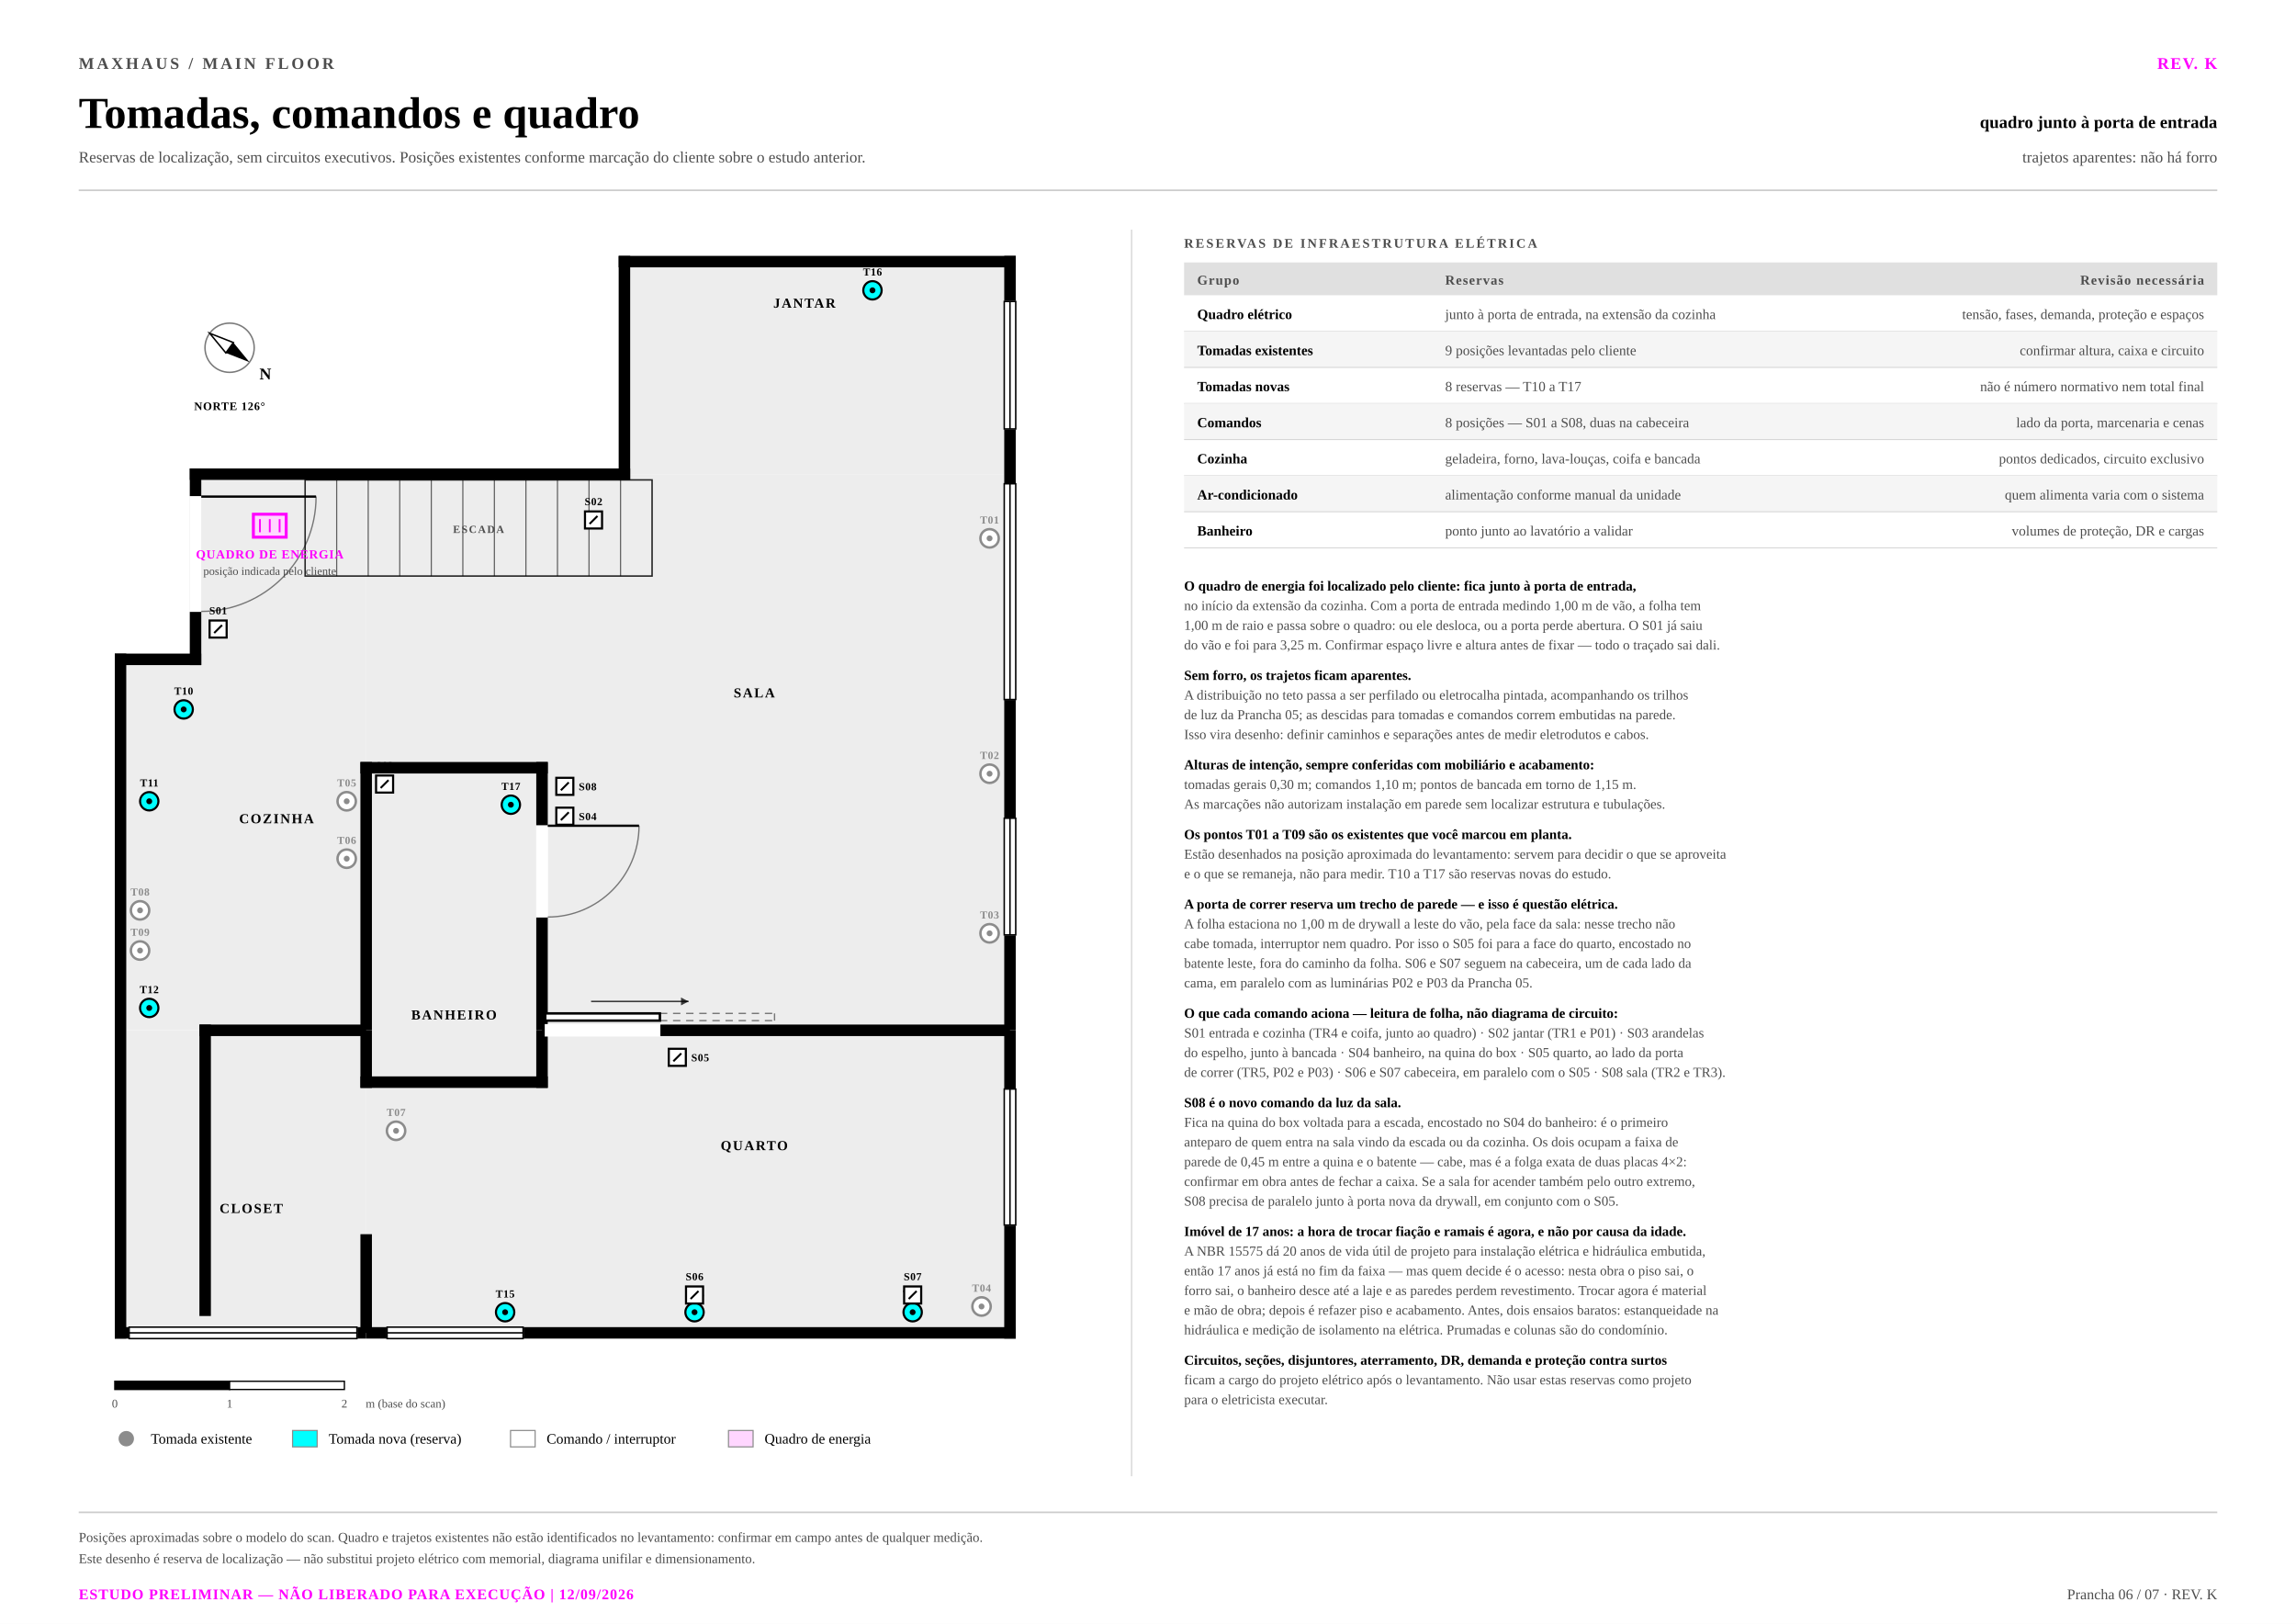
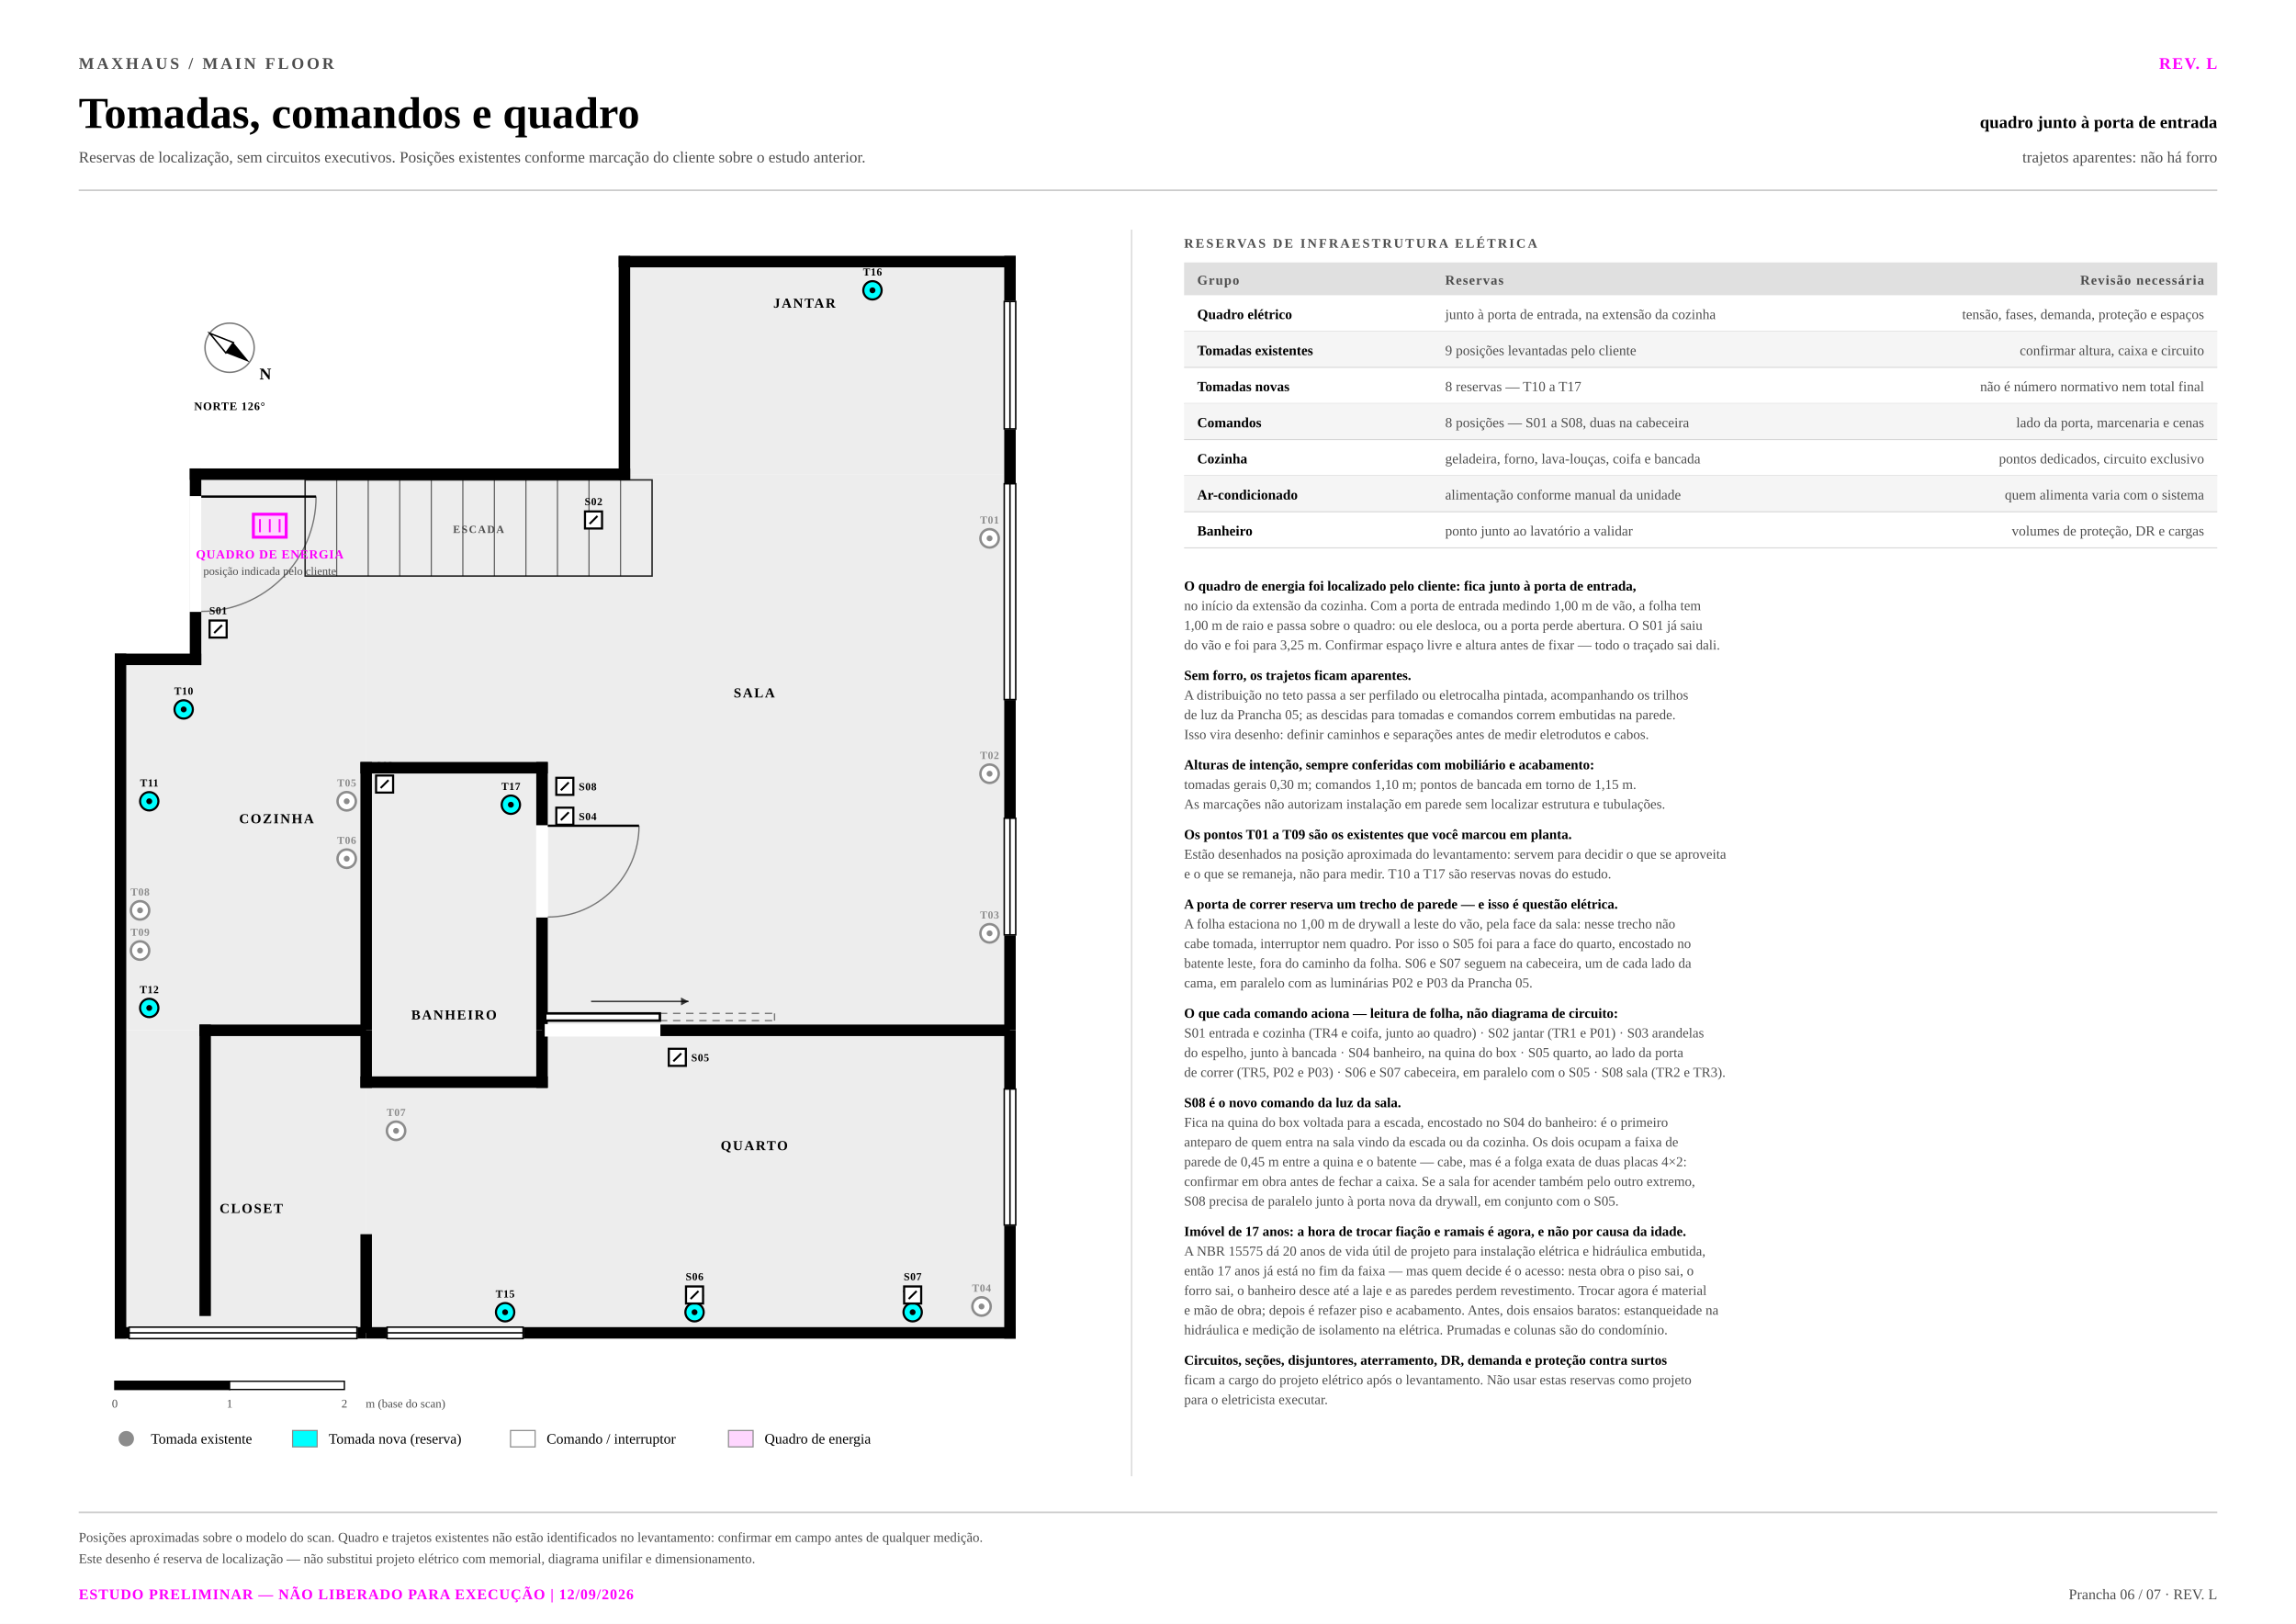
<svg xmlns="http://www.w3.org/2000/svg" viewBox="0 0 1400 990" width="1400" height="990">
  <rect x="0.00" y="0.00" width="1400.00" height="990.00" fill="#ffffff" />
  <text x="48.0" y="42.0" font-family="'Tiempos Text', 'Source Serif 4', Georgia, 'Times New Roman', Times, serif" font-size="10.0" fill="#4d4d4d" font-weight="bold" text-anchor="start" letter-spacing="1.60">MAXHAUS / MAIN FLOOR</text>
  <text x="48.0" y="78.0" font-family="'Tiempos Text', 'Source Serif 4', Georgia, 'Times New Roman', Times, serif" font-size="27.0" fill="#000000" font-weight="bold" text-anchor="start">Tomadas, comandos e quadro</text>
  <text x="48.0" y="99.0" font-family="'Tiempos Text', 'Source Serif 4', Georgia, 'Times New Roman', Times, serif" font-size="9.6" fill="#4d4d4d" font-weight="normal" text-anchor="start">Reservas de localização, sem circuitos executivos. Posições existentes conforme marcação do cliente sobre o estudo anterior.</text>
-   <text x="1352.0" y="42.0" font-family="'Tiempos Text', 'Source Serif 4', Georgia, 'Times New Roman', Times, serif" font-size="10.0" fill="#ff00ff" font-weight="bold" text-anchor="end" letter-spacing="0.80">REV. K</text>
+   <text x="1352.0" y="42.0" font-family="'Tiempos Text', 'Source Serif 4', Georgia, 'Times New Roman', Times, serif" font-size="10.0" fill="#ff00ff" font-weight="bold" text-anchor="end" letter-spacing="0.80">REV. L</text>
  <text x="1352.0" y="78.0" font-family="'Tiempos Text', 'Source Serif 4', Georgia, 'Times New Roman', Times, serif" font-size="10.5" fill="#000000" font-weight="bold" text-anchor="end">quadro junto à porta de entrada</text>
  <text x="1352.0" y="99.0" font-family="'Tiempos Text', 'Source Serif 4', Georgia, 'Times New Roman', Times, serif" font-size="9.6" fill="#4d4d4d" font-weight="normal" text-anchor="end">trajetos aparentes: não há forro</text>
  <line x1="48.00" y1="116.00" x2="1352.00" y2="116.00" stroke="#cccccc" stroke-width="1.00" />
  <path d="M380.75 159.56 L615.77 159.56 L615.77 289.10 L380.75 289.10 Z" fill="#ededed" opacity="1.00" />
  <path d="M223.31 289.10 L615.77 289.10 L615.77 628.06 L330.47 628.06 L330.47 468.01 L223.31 468.01 Z" fill="#ededed" opacity="1.00" />
  <path d="M119.21 289.10 L223.31 289.10 L223.31 628.06 L73.53 628.06 L73.53 401.94 L119.21 401.94 Z" fill="#ededed" opacity="1.00" />
  <path d="M73.53 628.06 L223.31 628.06 L223.31 812.64 L73.53 812.64 Z" fill="#ededed" opacity="1.00" />
  <path d="M330.47 628.06 L615.77 628.06 L615.77 812.64 L223.31 812.64 L223.31 659.80 L330.47 659.80 Z" fill="#ededed" opacity="1.00" />
  <path d="M223.31 468.01 L330.47 468.01 L330.47 659.80 L223.31 659.80 Z" fill="#ededed" opacity="1.00" />
  <rect x="377.24" y="156.00" width="242.10" height="6.99" fill="#000000" />
  <rect x="115.72" y="285.59" width="268.53" height="6.99" fill="#000000" />
  <rect x="115.72" y="285.59" width="7.01" height="119.89" fill="#000000" />
  <rect x="70.00" y="398.47" width="52.72" height="7.01" fill="#000000" />
  <rect x="121.60" y="624.63" width="101.66" height="7.01" fill="#000000" />
  <rect x="223.26" y="809.09" width="396.08" height="6.99" fill="#000000" />
  <rect x="219.77" y="628.12" width="7.01" height="35.11" fill="#000000" />
  <rect x="219.77" y="464.56" width="7.01" height="163.56" fill="#000000" />
  <rect x="330.48" y="624.63" width="285.35" height="7.01" fill="#000000" />
  <rect x="326.99" y="464.56" width="7.01" height="163.56" fill="#000000" />
  <rect x="612.34" y="628.12" width="7.01" height="187.95" fill="#000000" />
  <rect x="121.60" y="624.63" width="6.99" height="177.68" fill="#000000" />
  <rect x="70.00" y="809.09" width="153.26" height="6.99" fill="#000000" />
  <rect x="219.77" y="752.43" width="7.01" height="60.16" fill="#000000" />
  <rect x="377.24" y="156.00" width="7.01" height="136.58" fill="#000000" />
  <rect x="326.99" y="628.12" width="7.01" height="35.11" fill="#000000" />
  <rect x="612.34" y="156.00" width="7.01" height="472.12" fill="#000000" />
  <rect x="70.00" y="398.47" width="6.99" height="417.61" fill="#000000" />
  <rect x="219.77" y="464.56" width="114.23" height="7.01" fill="#000000" />
  <rect x="219.77" y="656.23" width="114.23" height="7.01" fill="#000000" />
  <rect x="612.04" y="183.48" width="7.61" height="78.33" fill="#ffffff" />
  <rect x="612.34" y="183.78" width="7.01" height="77.73" fill="none" stroke="#000000" stroke-width="0.90" />
  <line x1="615.84" y1="183.78" x2="615.84" y2="261.51" stroke="#000000" stroke-width="0.90" />
  <rect x="612.04" y="294.63" width="7.61" height="132.14" fill="#ffffff" />
  <rect x="612.34" y="294.93" width="7.01" height="131.54" fill="none" stroke="#000000" stroke-width="0.90" />
  <line x1="615.84" y1="294.93" x2="615.84" y2="426.46" stroke="#000000" stroke-width="0.90" />
  <rect x="612.04" y="498.53" width="7.61" height="71.73" fill="#ffffff" />
  <rect x="612.34" y="498.83" width="7.01" height="71.13" fill="none" stroke="#000000" stroke-width="0.90" />
  <line x1="615.84" y1="498.83" x2="615.84" y2="569.96" stroke="#000000" stroke-width="0.90" />
  <rect x="612.04" y="663.64" width="7.61" height="83.54" fill="#ffffff" />
  <rect x="612.34" y="663.94" width="7.01" height="82.94" fill="none" stroke="#000000" stroke-width="0.90" />
  <line x1="615.84" y1="663.94" x2="615.84" y2="746.88" stroke="#000000" stroke-width="0.90" />
  <rect x="78.44" y="808.79" width="139.50" height="7.59" fill="#ffffff" />
  <rect x="78.74" y="809.09" width="138.90" height="6.99" fill="none" stroke="#000000" stroke-width="0.90" />
  <line x1="78.74" y1="812.58" x2="217.63" y2="812.58" stroke="#000000" stroke-width="0.90" />
  <rect x="235.73" y="808.79" width="83.54" height="7.59" fill="#ffffff" />
  <rect x="236.03" y="809.09" width="82.94" height="6.99" fill="none" stroke="#000000" stroke-width="0.90" />
  <line x1="236.03" y1="812.58" x2="318.97" y2="812.58" stroke="#000000" stroke-width="0.90" />
  <rect x="115.42" y="302.45" width="7.61" height="70.60" fill="#ffffff" />
  <line x1="122.72" y1="302.75" x2="192.72" y2="302.75" stroke="#000000" stroke-width="1.40" />
  <path d="M 192.72 302.75 A 70.00 70.00 0 0 1 122.72 372.75" fill="none" stroke="#000000" stroke-width="0.8" opacity="0.5" />
  <rect x="326.69" y="503.12" width="7.61" height="56.25" fill="#ffffff" />
  <line x1="333.99" y1="503.42" x2="389.65" y2="503.42" stroke="#000000" stroke-width="1.40" />
  <path d="M 389.65 503.42 A 55.65 55.65 0 0 1 333.99 559.07" fill="none" stroke="#000000" stroke-width="0.8" opacity="0.5" />
  <rect x="332.16" y="624.33" width="70.51" height="7.61" fill="#ffffff" />
  <line x1="402.37" y1="617.83" x2="406.87" y2="617.83" stroke="#000000" stroke-width="0.80" opacity="0.50" />
  <line x1="410.37" y1="617.83" x2="414.87" y2="617.83" stroke="#000000" stroke-width="0.80" opacity="0.50" />
  <line x1="418.37" y1="617.83" x2="422.87" y2="617.83" stroke="#000000" stroke-width="0.80" opacity="0.50" />
  <line x1="426.37" y1="617.83" x2="430.87" y2="617.83" stroke="#000000" stroke-width="0.80" opacity="0.50" />
  <line x1="434.37" y1="617.83" x2="438.87" y2="617.83" stroke="#000000" stroke-width="0.80" opacity="0.50" />
  <line x1="442.37" y1="617.83" x2="446.87" y2="617.83" stroke="#000000" stroke-width="0.80" opacity="0.50" />
  <line x1="450.37" y1="617.83" x2="454.87" y2="617.83" stroke="#000000" stroke-width="0.80" opacity="0.50" />
  <line x1="458.37" y1="617.83" x2="462.87" y2="617.83" stroke="#000000" stroke-width="0.80" opacity="0.50" />
  <line x1="466.37" y1="617.83" x2="470.87" y2="617.83" stroke="#000000" stroke-width="0.80" opacity="0.50" />
  <line x1="402.37" y1="622.23" x2="406.87" y2="622.23" stroke="#000000" stroke-width="0.80" opacity="0.50" />
  <line x1="410.37" y1="622.23" x2="414.87" y2="622.23" stroke="#000000" stroke-width="0.80" opacity="0.50" />
  <line x1="418.37" y1="622.23" x2="422.87" y2="622.23" stroke="#000000" stroke-width="0.80" opacity="0.50" />
  <line x1="426.37" y1="622.23" x2="430.87" y2="622.23" stroke="#000000" stroke-width="0.80" opacity="0.50" />
  <line x1="434.37" y1="622.23" x2="438.87" y2="622.23" stroke="#000000" stroke-width="0.80" opacity="0.50" />
  <line x1="442.37" y1="622.23" x2="446.87" y2="622.23" stroke="#000000" stroke-width="0.80" opacity="0.50" />
  <line x1="450.37" y1="622.23" x2="454.87" y2="622.23" stroke="#000000" stroke-width="0.80" opacity="0.50" />
  <line x1="458.37" y1="622.23" x2="462.87" y2="622.23" stroke="#000000" stroke-width="0.80" opacity="0.50" />
  <line x1="466.37" y1="622.23" x2="470.87" y2="622.23" stroke="#000000" stroke-width="0.80" opacity="0.50" />
  <line x1="402.37" y1="617.83" x2="402.37" y2="622.23" stroke="#000000" stroke-width="0.80" opacity="0.50" />
  <line x1="472.28" y1="617.83" x2="472.28" y2="622.23" stroke="#000000" stroke-width="0.80" opacity="0.50" />
  <rect x="332.46" y="617.83" width="69.91" height="4.40" fill="#ffffff" stroke="#000000" stroke-width="1.50" />
  <line x1="360.42" y1="610.53" x2="419.85" y2="610.53" stroke="#000000" stroke-width="0.90" opacity="0.75" />
  <path d="M 419.85 610.53 L 415.25 608.13 L 415.25 612.93 Z" fill="#000000" opacity="0.75" />
  <rect x="186.05" y="292.58" width="211.56" height="58.61" fill="none" stroke="#000000" stroke-width="0.90" opacity="0.85" />
  <line x1="205.29" y1="292.58" x2="205.29" y2="351.19" stroke="#000000" stroke-width="0.70" opacity="0.60" />
  <line x1="224.52" y1="292.58" x2="224.52" y2="351.19" stroke="#000000" stroke-width="0.70" opacity="0.60" />
  <line x1="243.75" y1="292.58" x2="243.75" y2="351.19" stroke="#000000" stroke-width="0.70" opacity="0.60" />
  <line x1="262.99" y1="292.58" x2="262.99" y2="351.19" stroke="#000000" stroke-width="0.70" opacity="0.60" />
  <line x1="282.22" y1="292.58" x2="282.22" y2="351.19" stroke="#000000" stroke-width="0.70" opacity="0.60" />
  <line x1="301.45" y1="292.58" x2="301.45" y2="351.19" stroke="#000000" stroke-width="0.70" opacity="0.60" />
  <line x1="320.68" y1="292.58" x2="320.68" y2="351.19" stroke="#000000" stroke-width="0.70" opacity="0.60" />
  <line x1="339.92" y1="292.58" x2="339.92" y2="351.19" stroke="#000000" stroke-width="0.70" opacity="0.60" />
  <line x1="359.15" y1="292.58" x2="359.15" y2="351.19" stroke="#000000" stroke-width="0.70" opacity="0.60" />
  <line x1="378.38" y1="292.58" x2="378.38" y2="351.19" stroke="#000000" stroke-width="0.70" opacity="0.60" />
  <text x="291.8" y="324.9" font-family="'Tiempos Text', 'Source Serif 4', Georgia, 'Times New Roman', Times, serif" font-size="6.6" fill="#4d4d4d" font-weight="bold" text-anchor="middle" letter-spacing="0.80">ESCADA</text>
  <circle cx="140.00" cy="212.00" r="15.00" fill="none" stroke="#4d4d4d" stroke-width="0.90" opacity="0.75" />
  <path d="M 152.14 220.82 L 137.71 215.16 L 142.29 208.84 Z" fill="#000000" />
  <path d="M 127.86 203.18 L 137.71 215.16 L 142.29 208.84 Z" fill="#ffffff" stroke="#000000" stroke-width="0.9" />
  <text x="161.8" y="231.3" font-family="'Tiempos Text', 'Source Serif 4', Georgia, 'Times New Roman', Times, serif" font-size="10.0" fill="#000000" font-weight="bold" text-anchor="middle" letter-spacing="0.60">N</text>
  <text x="140.0" y="250.0" font-family="'Tiempos Text', 'Source Serif 4', Georgia, 'Times New Roman', Times, serif" font-size="7.0" fill="#000000" font-weight="bold" text-anchor="middle" letter-spacing="0.40">NORTE 126°</text>
  <text x="490.5" y="187.6" font-family="'Tiempos Text', 'Source Serif 4', Georgia, 'Times New Roman', Times, serif" font-size="8.4" fill="#000000" font-weight="bold" text-anchor="middle" letter-spacing="0.90">JANTAR</text>
  <text x="459.9" y="425.2" font-family="'Tiempos Text', 'Source Serif 4', Georgia, 'Times New Roman', Times, serif" font-size="8.4" fill="#000000" font-weight="bold" text-anchor="middle" letter-spacing="0.90">SALA</text>
  <text x="168.6" y="501.9" font-family="'Tiempos Text', 'Source Serif 4', Georgia, 'Times New Roman', Times, serif" font-size="8.4" fill="#000000" font-weight="bold" text-anchor="middle" letter-spacing="0.90">COZINHA</text>
  <text x="153.2" y="739.5" font-family="'Tiempos Text', 'Source Serif 4', Georgia, 'Times New Roman', Times, serif" font-size="8.4" fill="#000000" font-weight="bold" text-anchor="middle" letter-spacing="0.90">CLOSET</text>
  <text x="459.9" y="701.2" font-family="'Tiempos Text', 'Source Serif 4', Georgia, 'Times New Roman', Times, serif" font-size="8.4" fill="#000000" font-weight="bold" text-anchor="middle" letter-spacing="0.90">QUARTO</text>
  <text x="276.8" y="621.5" font-family="'Tiempos Text', 'Source Serif 4', Georgia, 'Times New Roman', Times, serif" font-size="8.4" fill="#000000" font-weight="bold" text-anchor="middle" letter-spacing="0.90">BANHEIRO</text>
  <circle cx="603.40" cy="328.20" r="5.60" fill="#ffffff" stroke="#8c8c8c" stroke-width="1.50" />
  <circle cx="603.40" cy="328.20" r="1.80" fill="#8c8c8c" />
  <text x="603.4" y="319.2" font-family="'Tiempos Text', 'Source Serif 4', Georgia, 'Times New Roman', Times, serif" font-size="6.6" fill="#8c8c8c" font-weight="bold" text-anchor="middle" letter-spacing="0.30">T01</text>
  <circle cx="603.40" cy="471.70" r="5.60" fill="#ffffff" stroke="#8c8c8c" stroke-width="1.50" />
  <circle cx="603.40" cy="471.70" r="1.80" fill="#8c8c8c" />
  <text x="603.4" y="462.7" font-family="'Tiempos Text', 'Source Serif 4', Georgia, 'Times New Roman', Times, serif" font-size="6.6" fill="#8c8c8c" font-weight="bold" text-anchor="middle" letter-spacing="0.30">T02</text>
  <circle cx="603.40" cy="569.00" r="5.60" fill="#ffffff" stroke="#8c8c8c" stroke-width="1.50" />
  <circle cx="603.40" cy="569.00" r="1.80" fill="#8c8c8c" />
  <text x="603.4" y="560.0" font-family="'Tiempos Text', 'Source Serif 4', Georgia, 'Times New Roman', Times, serif" font-size="6.6" fill="#8c8c8c" font-weight="bold" text-anchor="middle" letter-spacing="0.30">T03</text>
  <circle cx="598.50" cy="796.50" r="5.60" fill="#ffffff" stroke="#8c8c8c" stroke-width="1.50" />
  <circle cx="598.50" cy="796.50" r="1.80" fill="#8c8c8c" />
  <text x="598.5" y="787.5" font-family="'Tiempos Text', 'Source Serif 4', Georgia, 'Times New Roman', Times, serif" font-size="6.6" fill="#8c8c8c" font-weight="bold" text-anchor="middle" letter-spacing="0.30">T04</text>
  <circle cx="211.40" cy="488.50" r="5.60" fill="#ffffff" stroke="#8c8c8c" stroke-width="1.50" />
  <circle cx="211.40" cy="488.50" r="1.80" fill="#8c8c8c" />
  <text x="211.4" y="479.5" font-family="'Tiempos Text', 'Source Serif 4', Georgia, 'Times New Roman', Times, serif" font-size="6.6" fill="#8c8c8c" font-weight="bold" text-anchor="middle" letter-spacing="0.30">T05</text>
  <circle cx="211.40" cy="523.50" r="5.60" fill="#ffffff" stroke="#8c8c8c" stroke-width="1.50" />
  <circle cx="211.40" cy="523.50" r="1.80" fill="#8c8c8c" />
  <text x="211.4" y="514.5" font-family="'Tiempos Text', 'Source Serif 4', Georgia, 'Times New Roman', Times, serif" font-size="6.6" fill="#8c8c8c" font-weight="bold" text-anchor="middle" letter-spacing="0.30">T06</text>
  <circle cx="241.50" cy="689.40" r="5.60" fill="#ffffff" stroke="#8c8c8c" stroke-width="1.50" />
  <circle cx="241.50" cy="689.40" r="1.80" fill="#8c8c8c" />
  <text x="241.5" y="680.4" font-family="'Tiempos Text', 'Source Serif 4', Georgia, 'Times New Roman', Times, serif" font-size="6.6" fill="#8c8c8c" font-weight="bold" text-anchor="middle" letter-spacing="0.30">T07</text>
  <circle cx="85.40" cy="555.00" r="5.60" fill="#ffffff" stroke="#8c8c8c" stroke-width="1.50" />
  <circle cx="85.40" cy="555.00" r="1.80" fill="#8c8c8c" />
  <text x="85.4" y="546.0" font-family="'Tiempos Text', 'Source Serif 4', Georgia, 'Times New Roman', Times, serif" font-size="6.6" fill="#8c8c8c" font-weight="bold" text-anchor="middle" letter-spacing="0.30">T08</text>
  <circle cx="85.40" cy="579.50" r="5.60" fill="#ffffff" stroke="#8c8c8c" stroke-width="1.50" />
  <circle cx="85.40" cy="579.50" r="1.80" fill="#8c8c8c" />
  <text x="85.4" y="570.5" font-family="'Tiempos Text', 'Source Serif 4', Georgia, 'Times New Roman', Times, serif" font-size="6.6" fill="#8c8c8c" font-weight="bold" text-anchor="middle" letter-spacing="0.30">T09</text>
  <circle cx="112.00" cy="432.50" r="5.60" fill="#00ffff" stroke="#000000" stroke-width="1.30" />
  <circle cx="112.00" cy="432.50" r="1.80" fill="#000000" />
  <text x="112.0" y="423.5" font-family="'Tiempos Text', 'Source Serif 4', Georgia, 'Times New Roman', Times, serif" font-size="6.6" fill="#000000" font-weight="bold" text-anchor="middle" letter-spacing="0.30">T10</text>
  <circle cx="91.00" cy="488.50" r="5.60" fill="#00ffff" stroke="#000000" stroke-width="1.30" />
  <circle cx="91.00" cy="488.50" r="1.80" fill="#000000" />
  <text x="91.0" y="479.5" font-family="'Tiempos Text', 'Source Serif 4', Georgia, 'Times New Roman', Times, serif" font-size="6.6" fill="#000000" font-weight="bold" text-anchor="middle" letter-spacing="0.30">T11</text>
  <circle cx="91.00" cy="614.50" r="5.60" fill="#00ffff" stroke="#000000" stroke-width="1.30" />
  <circle cx="91.00" cy="614.50" r="1.80" fill="#000000" />
  <text x="91.0" y="605.5" font-family="'Tiempos Text', 'Source Serif 4', Georgia, 'Times New Roman', Times, serif" font-size="6.6" fill="#000000" font-weight="bold" text-anchor="middle" letter-spacing="0.30">T12</text>
  <circle cx="423.50" cy="800.00" r="5.60" fill="#00ffff" stroke="#000000" stroke-width="1.30" />
  <circle cx="423.50" cy="800.00" r="1.80" fill="#000000" />
  <text x="423.5" y="791.0" font-family="'Tiempos Text', 'Source Serif 4', Georgia, 'Times New Roman', Times, serif" font-size="6.6" fill="#000000" font-weight="bold" text-anchor="middle" letter-spacing="0.30">T13</text>
  <circle cx="556.50" cy="800.00" r="5.60" fill="#00ffff" stroke="#000000" stroke-width="1.30" />
  <circle cx="556.50" cy="800.00" r="1.80" fill="#000000" />
  <text x="556.5" y="791.0" font-family="'Tiempos Text', 'Source Serif 4', Georgia, 'Times New Roman', Times, serif" font-size="6.6" fill="#000000" font-weight="bold" text-anchor="middle" letter-spacing="0.30">T14</text>
  <circle cx="308.00" cy="800.00" r="5.60" fill="#00ffff" stroke="#000000" stroke-width="1.30" />
  <circle cx="308.00" cy="800.00" r="1.80" fill="#000000" />
  <text x="308.0" y="791.0" font-family="'Tiempos Text', 'Source Serif 4', Georgia, 'Times New Roman', Times, serif" font-size="6.6" fill="#000000" font-weight="bold" text-anchor="middle" letter-spacing="0.30">T15</text>
  <circle cx="532.00" cy="177.00" r="5.60" fill="#00ffff" stroke="#000000" stroke-width="1.30" />
  <circle cx="532.00" cy="177.00" r="1.80" fill="#000000" />
  <text x="532.0" y="168.0" font-family="'Tiempos Text', 'Source Serif 4', Georgia, 'Times New Roman', Times, serif" font-size="6.6" fill="#000000" font-weight="bold" text-anchor="middle" letter-spacing="0.30">T16</text>
  <circle cx="311.50" cy="490.60" r="5.60" fill="#00ffff" stroke="#000000" stroke-width="1.30" />
  <circle cx="311.50" cy="490.60" r="1.80" fill="#000000" />
  <text x="311.5" y="481.6" font-family="'Tiempos Text', 'Source Serif 4', Georgia, 'Times New Roman', Times, serif" font-size="6.6" fill="#000000" font-weight="bold" text-anchor="middle" letter-spacing="0.30">T17</text>
  <rect x="127.80" y="378.30" width="10.40" height="10.40" fill="#ffffff" stroke="#000000" stroke-width="1.30" />
  <line x1="130.60" y1="385.90" x2="135.40" y2="381.10" stroke="#000000" stroke-width="1.20" />
  <text x="133.0" y="374.5" font-family="'Tiempos Text', 'Source Serif 4', Georgia, 'Times New Roman', Times, serif" font-size="6.6" fill="#000000" font-weight="bold" text-anchor="middle" letter-spacing="0.30">S01</text>
  <rect x="356.70" y="311.80" width="10.40" height="10.40" fill="#ffffff" stroke="#000000" stroke-width="1.30" />
  <line x1="359.50" y1="319.40" x2="364.30" y2="314.60" stroke="#000000" stroke-width="1.20" />
  <text x="361.9" y="308.0" font-family="'Tiempos Text', 'Source Serif 4', Georgia, 'Times New Roman', Times, serif" font-size="6.6" fill="#000000" font-weight="bold" text-anchor="middle" letter-spacing="0.30">S02</text>
  <rect x="229.30" y="472.80" width="10.40" height="10.40" fill="#ffffff" stroke="#000000" stroke-width="1.30" />
  <line x1="232.10" y1="480.40" x2="236.90" y2="475.60" stroke="#000000" stroke-width="1.20" />
  <text x="234.5" y="469.0" font-family="'Tiempos Text', 'Source Serif 4', Georgia, 'Times New Roman', Times, serif" font-size="6.6" fill="#000000" font-weight="bold" text-anchor="middle" letter-spacing="0.30">S03</text>
  <rect x="339.20" y="492.40" width="10.40" height="10.40" fill="#ffffff" stroke="#000000" stroke-width="1.30" />
  <line x1="342.00" y1="500.00" x2="346.80" y2="495.20" stroke="#000000" stroke-width="1.20" />
  <text x="352.9" y="500.0" font-family="'Tiempos Text', 'Source Serif 4', Georgia, 'Times New Roman', Times, serif" font-size="6.6" fill="#000000" font-weight="bold" text-anchor="start" letter-spacing="0.30">S04</text>
  <rect x="407.80" y="639.40" width="10.40" height="10.40" fill="#ffffff" stroke="#000000" stroke-width="1.30" />
  <line x1="410.60" y1="647.00" x2="415.40" y2="642.20" stroke="#000000" stroke-width="1.20" />
  <text x="421.5" y="647.0" font-family="'Tiempos Text', 'Source Serif 4', Georgia, 'Times New Roman', Times, serif" font-size="6.6" fill="#000000" font-weight="bold" text-anchor="start" letter-spacing="0.30">S05</text>
  <rect x="418.30" y="784.30" width="10.40" height="10.40" fill="#ffffff" stroke="#000000" stroke-width="1.30" />
  <line x1="421.10" y1="791.90" x2="425.90" y2="787.10" stroke="#000000" stroke-width="1.20" />
  <text x="423.5" y="780.5" font-family="'Tiempos Text', 'Source Serif 4', Georgia, 'Times New Roman', Times, serif" font-size="6.6" fill="#000000" font-weight="bold" text-anchor="middle" letter-spacing="0.30">S06</text>
  <rect x="551.30" y="784.30" width="10.40" height="10.40" fill="#ffffff" stroke="#000000" stroke-width="1.30" />
  <line x1="554.10" y1="791.90" x2="558.90" y2="787.10" stroke="#000000" stroke-width="1.20" />
  <text x="556.5" y="780.5" font-family="'Tiempos Text', 'Source Serif 4', Georgia, 'Times New Roman', Times, serif" font-size="6.6" fill="#000000" font-weight="bold" text-anchor="middle" letter-spacing="0.30">S07</text>
  <rect x="339.20" y="474.20" width="10.40" height="10.40" fill="#ffffff" stroke="#000000" stroke-width="1.30" />
  <line x1="342.00" y1="481.80" x2="346.80" y2="477.00" stroke="#000000" stroke-width="1.20" />
  <text x="352.9" y="481.8" font-family="'Tiempos Text', 'Source Serif 4', Georgia, 'Times New Roman', Times, serif" font-size="6.6" fill="#000000" font-weight="bold" text-anchor="start" letter-spacing="0.30">S08</text>
  <rect x="154.50" y="313.50" width="20.00" height="14.00" fill="#ffd6ff" stroke="#ff00ff" stroke-width="1.80" />
  <line x1="158.50" y1="316.50" x2="158.50" y2="324.50" stroke="#ff00ff" stroke-width="1.10" />
  <line x1="164.50" y1="316.50" x2="164.50" y2="324.50" stroke="#ff00ff" stroke-width="1.10" />
  <line x1="170.50" y1="316.50" x2="170.50" y2="324.50" stroke="#ff00ff" stroke-width="1.10" />
  <text x="164.5" y="340.5" font-family="'Tiempos Text', 'Source Serif 4', Georgia, 'Times New Roman', Times, serif" font-size="7.6" fill="#ff00ff" font-weight="bold" text-anchor="middle" letter-spacing="0.40">QUADRO DE ENERGIA</text>
  <text x="164.5" y="350.5" font-family="'Tiempos Text', 'Source Serif 4', Georgia, 'Times New Roman', Times, serif" font-size="7.0" fill="#4d4d4d" font-weight="normal" text-anchor="middle">posição indicada pelo cliente</text>
  <rect x="70.00" y="842.10" width="70.00" height="5.00" fill="#000000" stroke="#000000" stroke-width="0.80" />
  <rect x="140.00" y="842.10" width="70.00" height="5.00" fill="#ffffff" stroke="#000000" stroke-width="0.80" />
  <text x="70.0" y="858.1" font-family="'Tiempos Text', 'Source Serif 4', Georgia, 'Times New Roman', Times, serif" font-size="7.2" fill="#4d4d4d" font-weight="normal" text-anchor="middle">0</text>
  <text x="140.0" y="858.1" font-family="'Tiempos Text', 'Source Serif 4', Georgia, 'Times New Roman', Times, serif" font-size="7.2" fill="#4d4d4d" font-weight="normal" text-anchor="middle">1</text>
  <text x="210.0" y="858.1" font-family="'Tiempos Text', 'Source Serif 4', Georgia, 'Times New Roman', Times, serif" font-size="7.2" fill="#4d4d4d" font-weight="normal" text-anchor="middle">2</text>
  <text x="223.0" y="858.1" font-family="'Tiempos Text', 'Source Serif 4', Georgia, 'Times New Roman', Times, serif" font-size="7.2" fill="#4d4d4d" font-weight="normal" text-anchor="start">m   (base do scan)</text>
  <circle cx="77.00" cy="877.10" r="4.20" fill="#8c8c8c" stroke="#8c8c8c" stroke-width="1.00" />
  <text x="92.0" y="880.1" font-family="'Tiempos Text', 'Source Serif 4', Georgia, 'Times New Roman', Times, serif" font-size="8.8" fill="#000000" font-weight="normal" text-anchor="start">Tomada existente</text>
  <rect x="178.40" y="872.10" width="15.00" height="10.00" fill="#00ffff" stroke="#8c8c8c" stroke-width="0.70" />
  <text x="200.4" y="880.1" font-family="'Tiempos Text', 'Source Serif 4', Georgia, 'Times New Roman', Times, serif" font-size="8.8" fill="#000000" font-weight="normal" text-anchor="start">Tomada nova (reserva)</text>
  <rect x="311.30" y="872.10" width="15.00" height="10.00" fill="#ffffff" stroke="#8c8c8c" stroke-width="0.70" />
  <text x="333.3" y="880.1" font-family="'Tiempos Text', 'Source Serif 4', Georgia, 'Times New Roman', Times, serif" font-size="8.8" fill="#000000" font-weight="normal" text-anchor="start">Comando / interruptor</text>
  <rect x="444.20" y="872.10" width="15.00" height="10.00" fill="#ffd6ff" stroke="#8c8c8c" stroke-width="0.70" />
  <text x="466.2" y="880.1" font-family="'Tiempos Text', 'Source Serif 4', Georgia, 'Times New Roman', Times, serif" font-size="8.8" fill="#000000" font-weight="normal" text-anchor="start">Quadro de energia</text>
  <line x1="690.00" y1="140.00" x2="690.00" y2="900.00" stroke="#cccccc" stroke-width="0.80" opacity="0.80" />
  <text x="722.0" y="151.0" font-family="'Tiempos Text', 'Source Serif 4', Georgia, 'Times New Roman', Times, serif" font-size="8.0" fill="#4d4d4d" font-weight="bold" text-anchor="start" letter-spacing="1.20">RESERVAS DE INFRAESTRUTURA ELÉTRICA</text>
  <rect x="722.00" y="160.00" width="630.00" height="20.00" fill="#e0e0e0" />
  <text x="730.0" y="173.5" font-family="'Tiempos Text', 'Source Serif 4', Georgia, 'Times New Roman', Times, serif" font-size="8.2" fill="#4d4d4d" font-weight="bold" text-anchor="start" letter-spacing="0.60">Grupo</text>
  <text x="881.2" y="173.5" font-family="'Tiempos Text', 'Source Serif 4', Georgia, 'Times New Roman', Times, serif" font-size="8.2" fill="#4d4d4d" font-weight="bold" text-anchor="start" letter-spacing="0.60">Reservas</text>
  <text x="1344.0" y="173.5" font-family="'Tiempos Text', 'Source Serif 4', Georgia, 'Times New Roman', Times, serif" font-size="8.2" fill="#4d4d4d" font-weight="bold" text-anchor="end" letter-spacing="0.60">Revisão necessária</text>
  <text x="730.0" y="194.5" font-family="'Tiempos Text', 'Source Serif 4', Georgia, 'Times New Roman', Times, serif" font-size="8.6" fill="#000000" font-weight="bold" text-anchor="start">Quadro elétrico</text>
  <text x="881.2" y="194.5" font-family="'Tiempos Text', 'Source Serif 4', Georgia, 'Times New Roman', Times, serif" font-size="8.6" fill="#4d4d4d" font-weight="normal" text-anchor="start">junto à porta de entrada, na extensão da cozinha</text>
  <text x="1344.0" y="194.5" font-family="'Tiempos Text', 'Source Serif 4', Georgia, 'Times New Roman', Times, serif" font-size="8.6" fill="#4d4d4d" font-weight="normal" text-anchor="end">tensão, fases, demanda, proteção e espaços</text>
  <line x1="722.00" y1="202.00" x2="1352.00" y2="202.00" stroke="#cccccc" stroke-width="0.60" opacity="0.80" />
  <rect x="722.00" y="202.00" width="630.00" height="22.00" fill="#f5f5f5" />
  <text x="730.0" y="216.5" font-family="'Tiempos Text', 'Source Serif 4', Georgia, 'Times New Roman', Times, serif" font-size="8.6" fill="#000000" font-weight="bold" text-anchor="start">Tomadas existentes</text>
  <text x="881.2" y="216.5" font-family="'Tiempos Text', 'Source Serif 4', Georgia, 'Times New Roman', Times, serif" font-size="8.6" fill="#4d4d4d" font-weight="normal" text-anchor="start">9 posições levantadas pelo cliente</text>
  <text x="1344.0" y="216.5" font-family="'Tiempos Text', 'Source Serif 4', Georgia, 'Times New Roman', Times, serif" font-size="8.6" fill="#4d4d4d" font-weight="normal" text-anchor="end">confirmar altura, caixa e circuito</text>
  <line x1="722.00" y1="224.00" x2="1352.00" y2="224.00" stroke="#cccccc" stroke-width="0.60" opacity="0.80" />
  <text x="730.0" y="238.5" font-family="'Tiempos Text', 'Source Serif 4', Georgia, 'Times New Roman', Times, serif" font-size="8.6" fill="#000000" font-weight="bold" text-anchor="start">Tomadas novas</text>
  <text x="881.2" y="238.5" font-family="'Tiempos Text', 'Source Serif 4', Georgia, 'Times New Roman', Times, serif" font-size="8.6" fill="#4d4d4d" font-weight="normal" text-anchor="start">8 reservas — T10 a T17</text>
  <text x="1344.0" y="238.5" font-family="'Tiempos Text', 'Source Serif 4', Georgia, 'Times New Roman', Times, serif" font-size="8.6" fill="#4d4d4d" font-weight="normal" text-anchor="end">não é número normativo nem total final</text>
  <line x1="722.00" y1="246.00" x2="1352.00" y2="246.00" stroke="#cccccc" stroke-width="0.60" opacity="0.80" />
  <rect x="722.00" y="246.00" width="630.00" height="22.00" fill="#f5f5f5" />
  <text x="730.0" y="260.5" font-family="'Tiempos Text', 'Source Serif 4', Georgia, 'Times New Roman', Times, serif" font-size="8.6" fill="#000000" font-weight="bold" text-anchor="start">Comandos</text>
  <text x="881.2" y="260.5" font-family="'Tiempos Text', 'Source Serif 4', Georgia, 'Times New Roman', Times, serif" font-size="8.6" fill="#4d4d4d" font-weight="normal" text-anchor="start">8 posições — S01 a S08, duas na cabeceira</text>
  <text x="1344.0" y="260.5" font-family="'Tiempos Text', 'Source Serif 4', Georgia, 'Times New Roman', Times, serif" font-size="8.6" fill="#4d4d4d" font-weight="normal" text-anchor="end">lado da porta, marcenaria e cenas</text>
  <line x1="722.00" y1="268.00" x2="1352.00" y2="268.00" stroke="#cccccc" stroke-width="0.60" opacity="0.80" />
  <text x="730.0" y="282.5" font-family="'Tiempos Text', 'Source Serif 4', Georgia, 'Times New Roman', Times, serif" font-size="8.6" fill="#000000" font-weight="bold" text-anchor="start">Cozinha</text>
  <text x="881.2" y="282.5" font-family="'Tiempos Text', 'Source Serif 4', Georgia, 'Times New Roman', Times, serif" font-size="8.6" fill="#4d4d4d" font-weight="normal" text-anchor="start">geladeira, forno, lava-louças, coifa e bancada</text>
  <text x="1344.0" y="282.5" font-family="'Tiempos Text', 'Source Serif 4', Georgia, 'Times New Roman', Times, serif" font-size="8.6" fill="#4d4d4d" font-weight="normal" text-anchor="end">pontos dedicados, circuito exclusivo</text>
  <line x1="722.00" y1="290.00" x2="1352.00" y2="290.00" stroke="#cccccc" stroke-width="0.60" opacity="0.80" />
  <rect x="722.00" y="290.00" width="630.00" height="22.00" fill="#f5f5f5" />
  <text x="730.0" y="304.5" font-family="'Tiempos Text', 'Source Serif 4', Georgia, 'Times New Roman', Times, serif" font-size="8.6" fill="#000000" font-weight="bold" text-anchor="start">Ar-condicionado</text>
  <text x="881.2" y="304.5" font-family="'Tiempos Text', 'Source Serif 4', Georgia, 'Times New Roman', Times, serif" font-size="8.6" fill="#4d4d4d" font-weight="normal" text-anchor="start">alimentação conforme manual da unidade</text>
  <text x="1344.0" y="304.5" font-family="'Tiempos Text', 'Source Serif 4', Georgia, 'Times New Roman', Times, serif" font-size="8.6" fill="#4d4d4d" font-weight="normal" text-anchor="end">quem alimenta varia com o sistema</text>
  <line x1="722.00" y1="312.00" x2="1352.00" y2="312.00" stroke="#cccccc" stroke-width="0.60" opacity="0.80" />
  <text x="730.0" y="326.5" font-family="'Tiempos Text', 'Source Serif 4', Georgia, 'Times New Roman', Times, serif" font-size="8.6" fill="#000000" font-weight="bold" text-anchor="start">Banheiro</text>
  <text x="881.2" y="326.5" font-family="'Tiempos Text', 'Source Serif 4', Georgia, 'Times New Roman', Times, serif" font-size="8.6" fill="#4d4d4d" font-weight="normal" text-anchor="start">ponto junto ao lavatório a validar</text>
  <text x="1344.0" y="326.5" font-family="'Tiempos Text', 'Source Serif 4', Georgia, 'Times New Roman', Times, serif" font-size="8.6" fill="#4d4d4d" font-weight="normal" text-anchor="end">volumes de proteção, DR e cargas</text>
  <line x1="722.00" y1="334.00" x2="1352.00" y2="334.00" stroke="#cccccc" stroke-width="0.60" opacity="0.80" />
  <text x="722.0" y="360.0" font-family="'Tiempos Text', 'Source Serif 4', Georgia, 'Times New Roman', Times, serif" font-size="8.4" fill="#000000" font-weight="bold" text-anchor="start">O quadro de energia foi localizado pelo cliente: fica junto à porta de entrada,</text>
  <text x="722.0" y="372.0" font-family="'Tiempos Text', 'Source Serif 4', Georgia, 'Times New Roman', Times, serif" font-size="8.4" fill="#4d4d4d" font-weight="normal" text-anchor="start">no início da extensão da cozinha. Com a porta de entrada medindo 1,00 m de vão, a folha tem</text>
  <text x="722.0" y="384.0" font-family="'Tiempos Text', 'Source Serif 4', Georgia, 'Times New Roman', Times, serif" font-size="8.4" fill="#4d4d4d" font-weight="normal" text-anchor="start">1,00 m de raio e passa sobre o quadro: ou ele desloca, ou a porta perde abertura. O S01 já saiu</text>
  <text x="722.0" y="396.0" font-family="'Tiempos Text', 'Source Serif 4', Georgia, 'Times New Roman', Times, serif" font-size="8.4" fill="#4d4d4d" font-weight="normal" text-anchor="start">do vão e foi para 3,25 m. Confirmar espaço livre e altura antes de fixar — todo o traçado sai dali.</text>
  <text x="722.0" y="414.5" font-family="'Tiempos Text', 'Source Serif 4', Georgia, 'Times New Roman', Times, serif" font-size="8.4" fill="#000000" font-weight="bold" text-anchor="start">Sem forro, os trajetos ficam aparentes.</text>
  <text x="722.0" y="426.5" font-family="'Tiempos Text', 'Source Serif 4', Georgia, 'Times New Roman', Times, serif" font-size="8.4" fill="#4d4d4d" font-weight="normal" text-anchor="start">A distribuição no teto passa a ser perfilado ou eletrocalha pintada, acompanhando os trilhos</text>
  <text x="722.0" y="438.5" font-family="'Tiempos Text', 'Source Serif 4', Georgia, 'Times New Roman', Times, serif" font-size="8.4" fill="#4d4d4d" font-weight="normal" text-anchor="start">de luz da Prancha 05; as descidas para tomadas e comandos correm embutidas na parede.</text>
  <text x="722.0" y="450.5" font-family="'Tiempos Text', 'Source Serif 4', Georgia, 'Times New Roman', Times, serif" font-size="8.4" fill="#4d4d4d" font-weight="normal" text-anchor="start">Isso vira desenho: definir caminhos e separações antes de medir eletrodutos e cabos.</text>
  <text x="722.0" y="469.0" font-family="'Tiempos Text', 'Source Serif 4', Georgia, 'Times New Roman', Times, serif" font-size="8.4" fill="#000000" font-weight="bold" text-anchor="start">Alturas de intenção, sempre conferidas com mobiliário e acabamento:</text>
  <text x="722.0" y="481.0" font-family="'Tiempos Text', 'Source Serif 4', Georgia, 'Times New Roman', Times, serif" font-size="8.4" fill="#4d4d4d" font-weight="normal" text-anchor="start">tomadas gerais 0,30 m; comandos 1,10 m; pontos de bancada em torno de 1,15 m.</text>
  <text x="722.0" y="493.0" font-family="'Tiempos Text', 'Source Serif 4', Georgia, 'Times New Roman', Times, serif" font-size="8.4" fill="#4d4d4d" font-weight="normal" text-anchor="start">As marcações não autorizam instalação em parede sem localizar estrutura e tubulações.</text>
  <text x="722.0" y="511.5" font-family="'Tiempos Text', 'Source Serif 4', Georgia, 'Times New Roman', Times, serif" font-size="8.4" fill="#000000" font-weight="bold" text-anchor="start">Os pontos T01 a T09 são os existentes que você marcou em planta.</text>
  <text x="722.0" y="523.5" font-family="'Tiempos Text', 'Source Serif 4', Georgia, 'Times New Roman', Times, serif" font-size="8.4" fill="#4d4d4d" font-weight="normal" text-anchor="start">Estão desenhados na posição aproximada do levantamento: servem para decidir o que se aproveita</text>
  <text x="722.0" y="535.5" font-family="'Tiempos Text', 'Source Serif 4', Georgia, 'Times New Roman', Times, serif" font-size="8.4" fill="#4d4d4d" font-weight="normal" text-anchor="start">e o que se remaneja, não para medir. T10 a T17 são reservas novas do estudo.</text>
  <text x="722.0" y="554.0" font-family="'Tiempos Text', 'Source Serif 4', Georgia, 'Times New Roman', Times, serif" font-size="8.4" fill="#000000" font-weight="bold" text-anchor="start">A porta de correr reserva um trecho de parede — e isso é questão elétrica.</text>
  <text x="722.0" y="566.0" font-family="'Tiempos Text', 'Source Serif 4', Georgia, 'Times New Roman', Times, serif" font-size="8.4" fill="#4d4d4d" font-weight="normal" text-anchor="start">A folha estaciona no 1,00 m de drywall a leste do vão, pela face da sala: nesse trecho não</text>
  <text x="722.0" y="578.0" font-family="'Tiempos Text', 'Source Serif 4', Georgia, 'Times New Roman', Times, serif" font-size="8.4" fill="#4d4d4d" font-weight="normal" text-anchor="start">cabe tomada, interruptor nem quadro. Por isso o S05 foi para a face do quarto, encostado no</text>
  <text x="722.0" y="590.0" font-family="'Tiempos Text', 'Source Serif 4', Georgia, 'Times New Roman', Times, serif" font-size="8.4" fill="#4d4d4d" font-weight="normal" text-anchor="start">batente leste, fora do caminho da folha. S06 e S07 seguem na cabeceira, um de cada lado da</text>
  <text x="722.0" y="602.0" font-family="'Tiempos Text', 'Source Serif 4', Georgia, 'Times New Roman', Times, serif" font-size="8.4" fill="#4d4d4d" font-weight="normal" text-anchor="start">cama, em paralelo com as luminárias P02 e P03 da Prancha 05.</text>
  <text x="722.0" y="620.5" font-family="'Tiempos Text', 'Source Serif 4', Georgia, 'Times New Roman', Times, serif" font-size="8.4" fill="#000000" font-weight="bold" text-anchor="start">O que cada comando aciona — leitura de folha, não diagrama de circuito:</text>
  <text x="722.0" y="632.5" font-family="'Tiempos Text', 'Source Serif 4', Georgia, 'Times New Roman', Times, serif" font-size="8.4" fill="#4d4d4d" font-weight="normal" text-anchor="start">S01 entrada e cozinha (TR4 e coifa, junto ao quadro) · S02 jantar (TR1 e P01) · S03 arandelas</text>
  <text x="722.0" y="644.5" font-family="'Tiempos Text', 'Source Serif 4', Georgia, 'Times New Roman', Times, serif" font-size="8.4" fill="#4d4d4d" font-weight="normal" text-anchor="start">do espelho, junto à bancada · S04 banheiro, na quina do box · S05 quarto, ao lado da porta</text>
  <text x="722.0" y="656.5" font-family="'Tiempos Text', 'Source Serif 4', Georgia, 'Times New Roman', Times, serif" font-size="8.4" fill="#4d4d4d" font-weight="normal" text-anchor="start">de correr (TR5, P02 e P03) · S06 e S07 cabeceira, em paralelo com o S05 · S08 sala (TR2 e TR3).</text>
  <text x="722.0" y="675.0" font-family="'Tiempos Text', 'Source Serif 4', Georgia, 'Times New Roman', Times, serif" font-size="8.4" fill="#000000" font-weight="bold" text-anchor="start">S08 é o novo comando da luz da sala.</text>
  <text x="722.0" y="687.0" font-family="'Tiempos Text', 'Source Serif 4', Georgia, 'Times New Roman', Times, serif" font-size="8.4" fill="#4d4d4d" font-weight="normal" text-anchor="start">Fica na quina do box voltada para a escada, encostado no S04 do banheiro: é o primeiro</text>
  <text x="722.0" y="699.0" font-family="'Tiempos Text', 'Source Serif 4', Georgia, 'Times New Roman', Times, serif" font-size="8.4" fill="#4d4d4d" font-weight="normal" text-anchor="start">anteparo de quem entra na sala vindo da escada ou da cozinha. Os dois ocupam a faixa de</text>
  <text x="722.0" y="711.0" font-family="'Tiempos Text', 'Source Serif 4', Georgia, 'Times New Roman', Times, serif" font-size="8.4" fill="#4d4d4d" font-weight="normal" text-anchor="start">parede de 0,45 m entre a quina e o batente — cabe, mas é a folga exata de duas placas 4×2:</text>
  <text x="722.0" y="723.0" font-family="'Tiempos Text', 'Source Serif 4', Georgia, 'Times New Roman', Times, serif" font-size="8.4" fill="#4d4d4d" font-weight="normal" text-anchor="start">confirmar em obra antes de fechar a caixa. Se a sala for acender também pelo outro extremo,</text>
  <text x="722.0" y="735.0" font-family="'Tiempos Text', 'Source Serif 4', Georgia, 'Times New Roman', Times, serif" font-size="8.4" fill="#4d4d4d" font-weight="normal" text-anchor="start">S08 precisa de paralelo junto à porta nova da drywall, em conjunto com o S05.</text>
  <text x="722.0" y="753.5" font-family="'Tiempos Text', 'Source Serif 4', Georgia, 'Times New Roman', Times, serif" font-size="8.4" fill="#000000" font-weight="bold" text-anchor="start">Imóvel de 17 anos: a hora de trocar fiação e ramais é agora, e não por causa da idade.</text>
  <text x="722.0" y="765.5" font-family="'Tiempos Text', 'Source Serif 4', Georgia, 'Times New Roman', Times, serif" font-size="8.4" fill="#4d4d4d" font-weight="normal" text-anchor="start">A NBR 15575 dá 20 anos de vida útil de projeto para instalação elétrica e hidráulica embutida,</text>
  <text x="722.0" y="777.5" font-family="'Tiempos Text', 'Source Serif 4', Georgia, 'Times New Roman', Times, serif" font-size="8.4" fill="#4d4d4d" font-weight="normal" text-anchor="start">então 17 anos já está no fim da faixa — mas quem decide é o acesso: nesta obra o piso sai, o</text>
  <text x="722.0" y="789.5" font-family="'Tiempos Text', 'Source Serif 4', Georgia, 'Times New Roman', Times, serif" font-size="8.4" fill="#4d4d4d" font-weight="normal" text-anchor="start">forro sai, o banheiro desce até a laje e as paredes perdem revestimento. Trocar agora é material</text>
  <text x="722.0" y="801.5" font-family="'Tiempos Text', 'Source Serif 4', Georgia, 'Times New Roman', Times, serif" font-size="8.4" fill="#4d4d4d" font-weight="normal" text-anchor="start">e mão de obra; depois é refazer piso e acabamento. Antes, dois ensaios baratos: estanqueidade na</text>
  <text x="722.0" y="813.5" font-family="'Tiempos Text', 'Source Serif 4', Georgia, 'Times New Roman', Times, serif" font-size="8.4" fill="#4d4d4d" font-weight="normal" text-anchor="start">hidráulica e medição de isolamento na elétrica. Prumadas e colunas são do condomínio.</text>
  <text x="722.0" y="832.0" font-family="'Tiempos Text', 'Source Serif 4', Georgia, 'Times New Roman', Times, serif" font-size="8.4" fill="#000000" font-weight="bold" text-anchor="start">Circuitos, seções, disjuntores, aterramento, DR, demanda e proteção contra surtos</text>
  <text x="722.0" y="844.0" font-family="'Tiempos Text', 'Source Serif 4', Georgia, 'Times New Roman', Times, serif" font-size="8.4" fill="#4d4d4d" font-weight="normal" text-anchor="start">ficam a cargo do projeto elétrico após o levantamento. Não usar estas reservas como projeto</text>
  <text x="722.0" y="856.0" font-family="'Tiempos Text', 'Source Serif 4', Georgia, 'Times New Roman', Times, serif" font-size="8.4" fill="#4d4d4d" font-weight="normal" text-anchor="start">para o eletricista executar.</text>
  <line x1="48.00" y1="922.00" x2="1352.00" y2="922.00" stroke="#cccccc" stroke-width="1.00" />
  <text x="48.0" y="940.0" font-family="'Tiempos Text', 'Source Serif 4', Georgia, 'Times New Roman', Times, serif" font-size="8.3" fill="#4d4d4d" font-weight="normal" text-anchor="start">Posições aproximadas sobre o modelo do scan. Quadro e trajetos existentes não estão identificados no levantamento: confirmar em campo antes de qualquer medição.</text>
  <text x="48.0" y="953.0" font-family="'Tiempos Text', 'Source Serif 4', Georgia, 'Times New Roman', Times, serif" font-size="8.3" fill="#4d4d4d" font-weight="normal" text-anchor="start">Este desenho é reserva de localização — não substitui projeto elétrico com memorial, diagrama unifilar e dimensionamento.</text>
  <text x="48.0" y="975.0" font-family="'Tiempos Text', 'Source Serif 4', Georgia, 'Times New Roman', Times, serif" font-size="9.0" fill="#ff00ff" font-weight="bold" text-anchor="start" letter-spacing="0.50">ESTUDO PRELIMINAR — NÃO LIBERADO PARA EXECUÇÃO   |   12/09/2026</text>
-   <text x="1352.0" y="975.0" font-family="'Tiempos Text', 'Source Serif 4', Georgia, 'Times New Roman', Times, serif" font-size="9.0" fill="#4d4d4d" font-weight="normal" text-anchor="end">Prancha 06 / 07   ·   REV. K</text>
+   <text x="1352.0" y="975.0" font-family="'Tiempos Text', 'Source Serif 4', Georgia, 'Times New Roman', Times, serif" font-size="9.0" fill="#4d4d4d" font-weight="normal" text-anchor="end">Prancha 06 / 07   ·   REV. L</text>
</svg>
